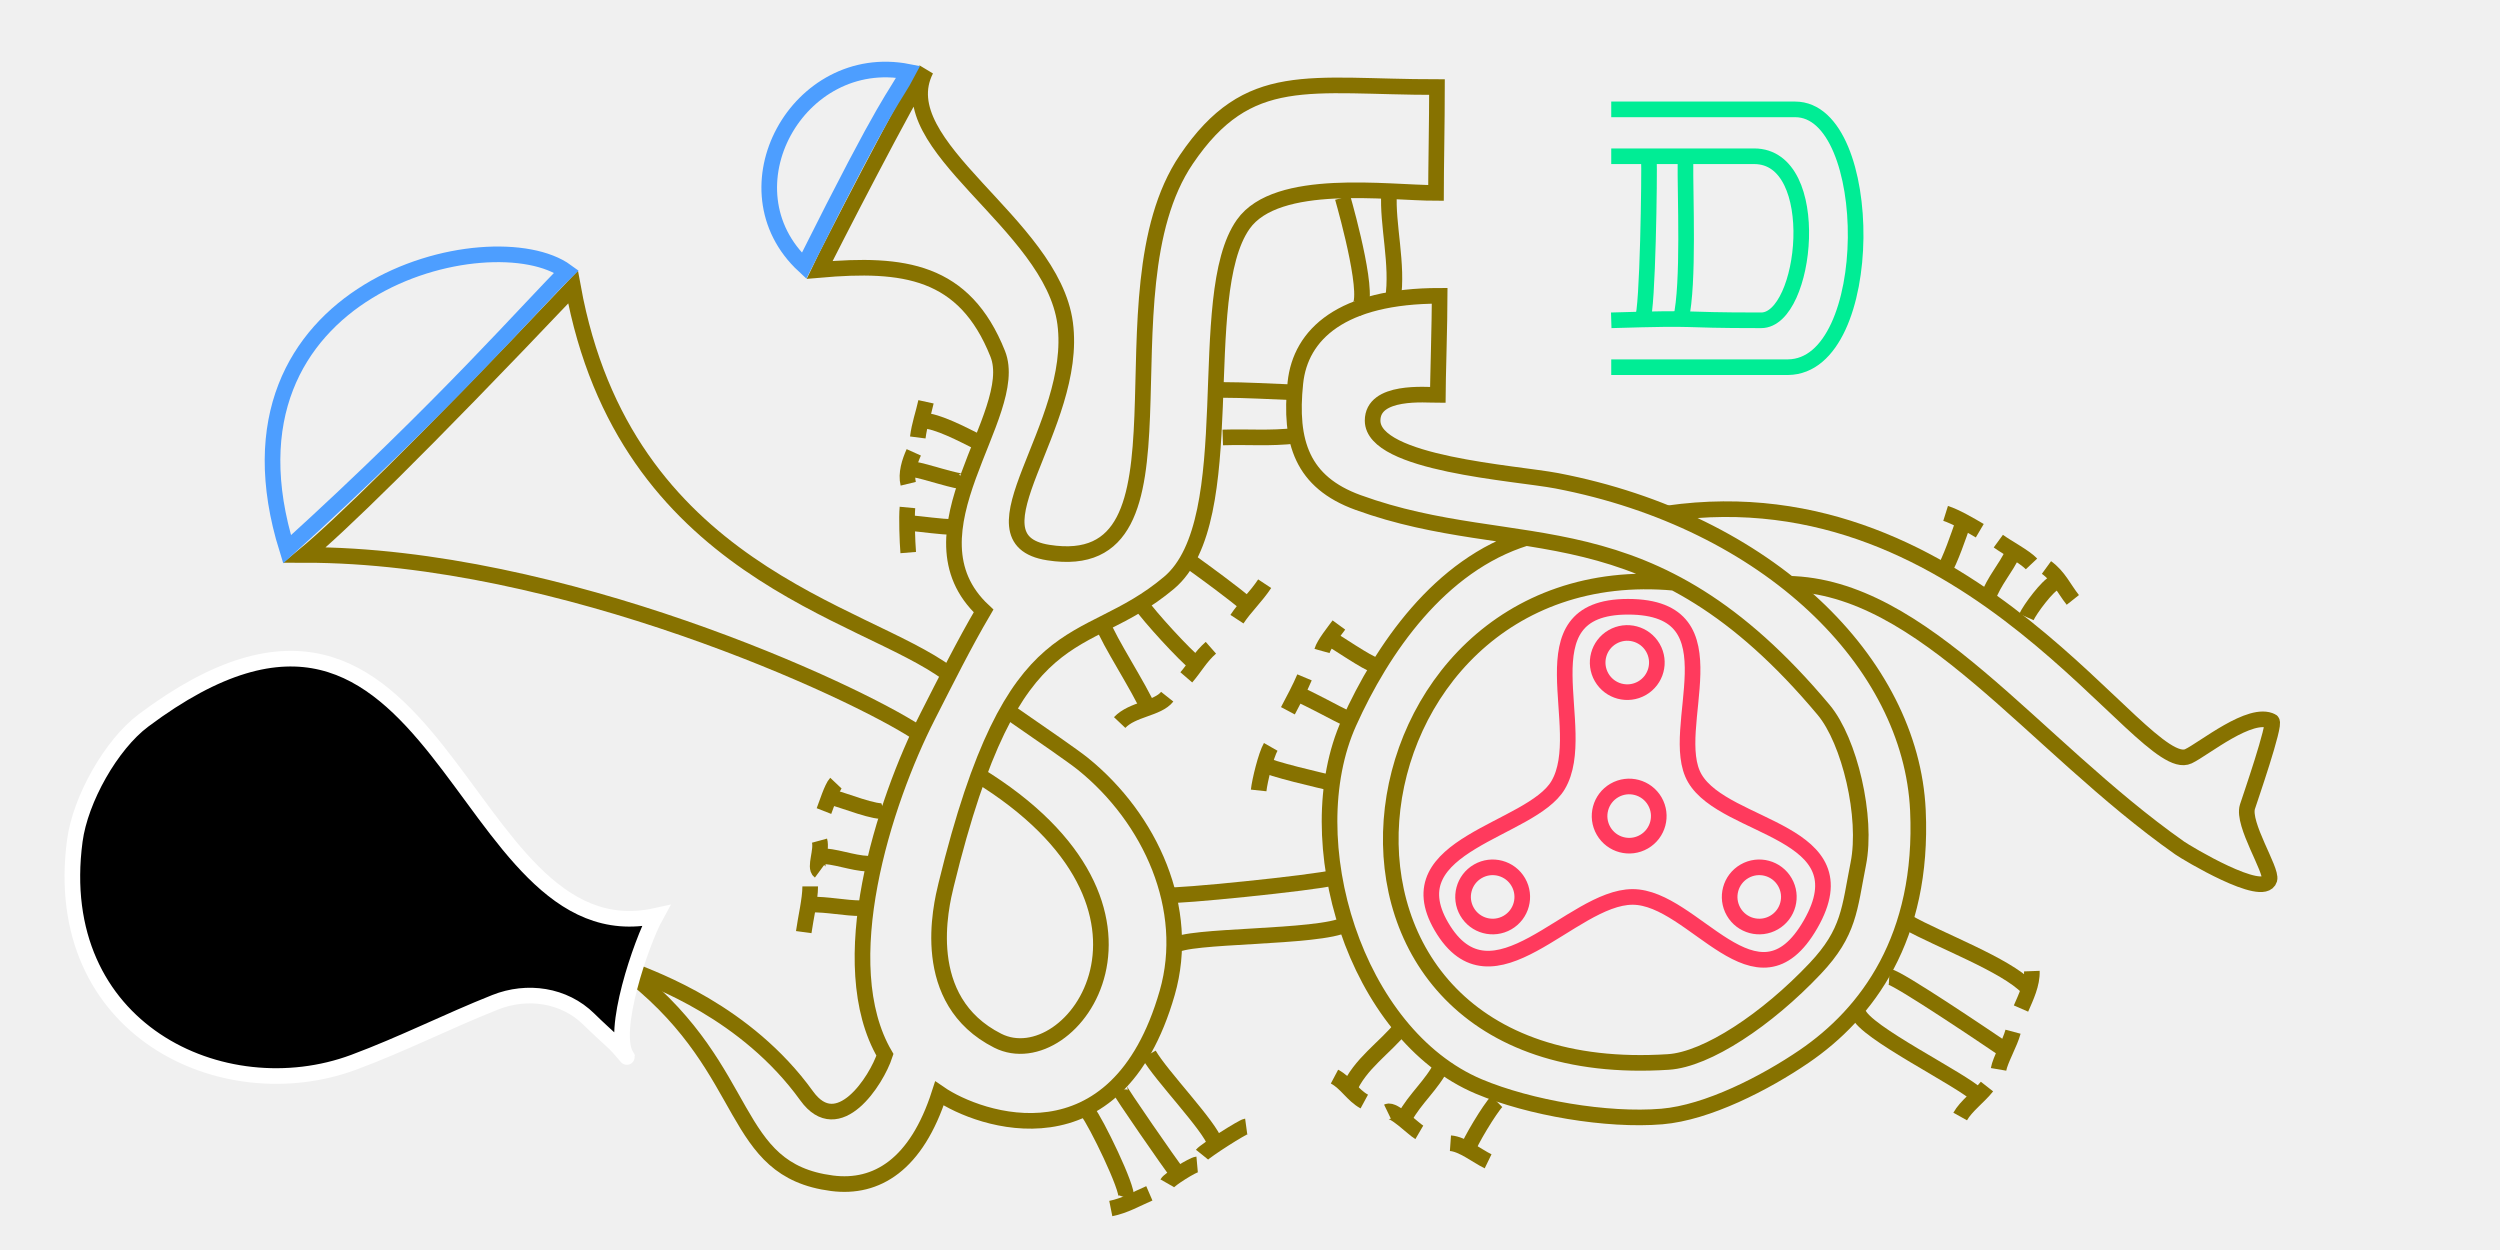
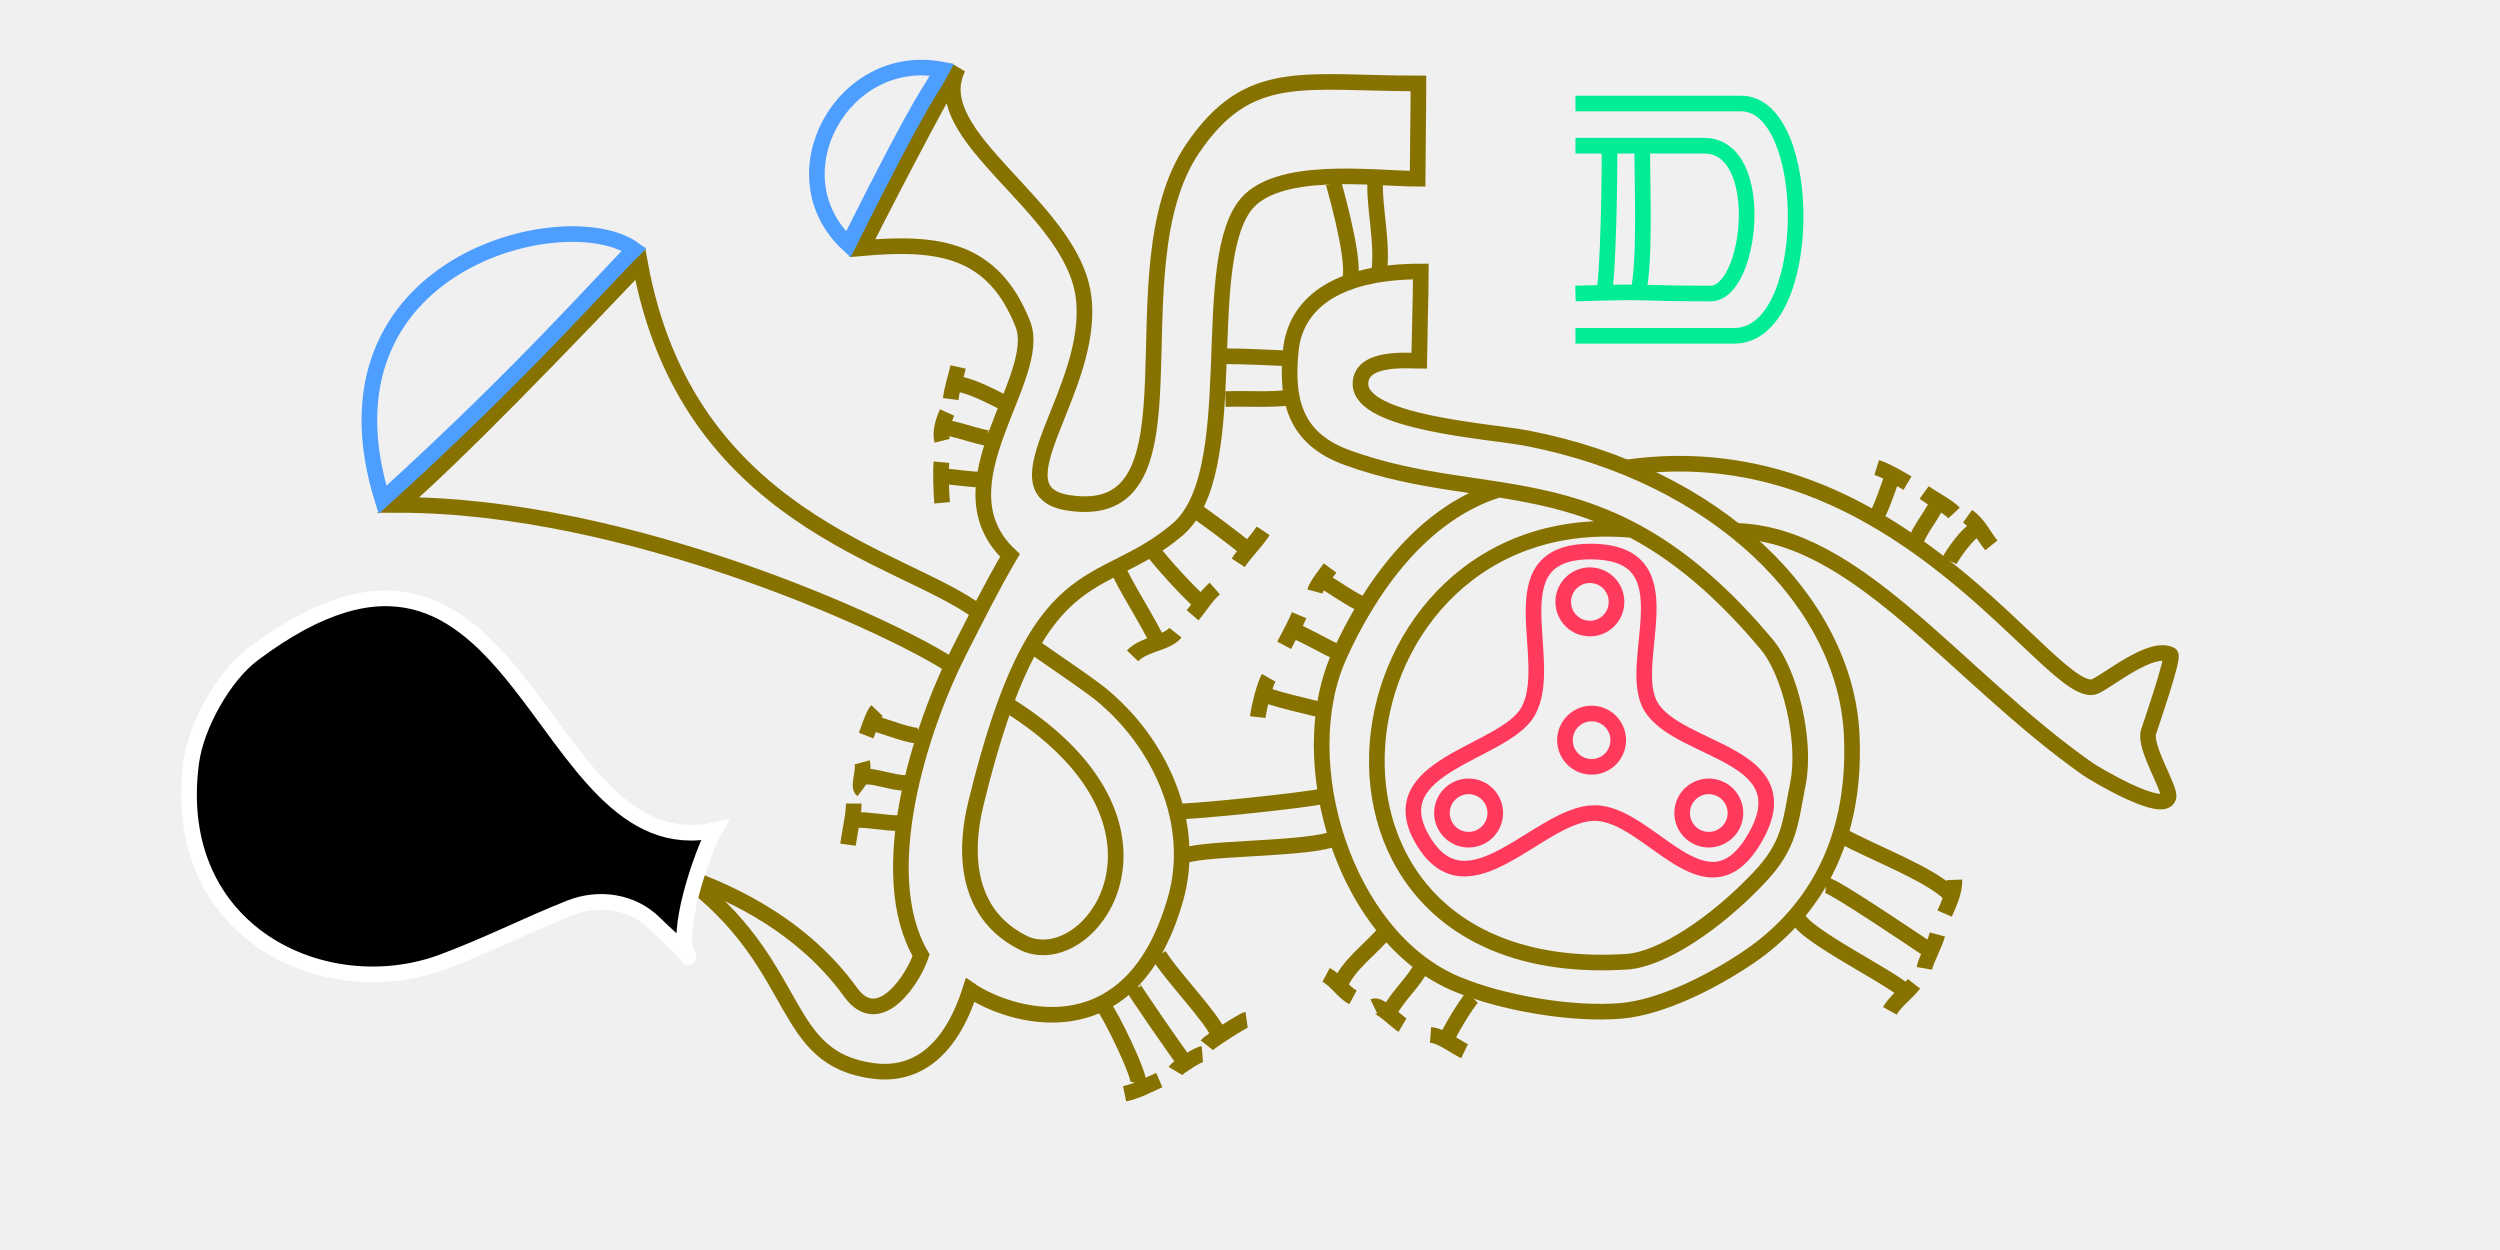
<svg xmlns="http://www.w3.org/2000/svg" viewBox="0 0 320 160">
  <g id="Layer_1">
-     <path d="M81.163 124.303 C83.656 125.367 95.486 129.488 103.254 140.272 C107.296 145.884 112.188 138.333 113.273 135.016 C106.495 123.451 113.08 102.787 118.776 91.623 C121.107 87.053 123.396 82.455 125.896 78.199 C115.221 68.266 130.799 53.046 127.709 45.289 C123.441 34.573 115.648 33.609 104.899 34.548 C105.952 32.315 116.507 11.836 118.528 8.947 C113.573 18.638 134.633 28.539 136.338 41.379 C138.087 54.546 123.259 69.014 134.182 70.729 C154.399 73.903 140.132 37.727 151.846 20.418 C159.792 8.678 167.524 11.147 183.934 11.147 C183.934 15.285 183.806 22.007 183.806 24.696 C177.647 24.696 163.439 22.625 159.137 28.705 C152.658 37.864 159.137 66.611 149.631 74.602 C138.423 84.022 129.824 77.523 121.107 113.247 C120.437 115.994 117.505 128.048 127.709 133.21 C137.254 138.039 153.158 116.283 125.098 99.137" fill="none" stroke="#877200" stroke-width="2" stroke-miterlimit="10" />
-     <path d="M117.476 93.814 C109.261 88.372 71.777 71.03 39.019 71.03 C43.256 67.531 53.335 57.835 73.347 36.746 C79.983 73.173 110.592 78.179 121.377 86.245" fill="none" stroke="#877200" stroke-width="2" stroke-miterlimit="10" />
-     <path d="M128.967 90.979 C133.449 94.073 137.428 96.818 138.614 97.776 C147.27 104.771 152.5 116.307 149.403 127.09 C142.924 149.649 125.335 143.466 120.244 139.963 C117.307 149.088 112.202 152.195 106.498 151.457 C93.354 149.756 96.4 137.309 81.163 125.031" fill="none" stroke="#877200" stroke-width="2" stroke-miterlimit="10" />
-     <path d="M214.323 74.6 C170.574 70.566 161.755 139.253 213.546 135.933 C218.484 135.617 226.167 130.508 232.344 123.973 C236.737 119.325 236.717 116.334 237.864 110.556 C239.047 104.596 236.75 94.836 233.425 90.865 C210.961 64.035 194.439 71.813 173.818 64.315 C166.687 61.721 165.007 56.614 165.808 49 C166.458 42.815 171.695 37.864 184.28 37.864 C184.28 40.885 184.036 49.298 184.036 50.554 C182.491 50.554 175.694 49.885 175.694 53.837 C175.694 59.398 194.031 60.534 199.277 61.541 C226.355 66.742 244.624 84.804 245.493 103.735 C246.241 120.034 239.006 129.712 230.916 135.232 C225.959 138.614 218.568 142.422 212.725 142.913 C205.709 143.504 195.78 141.808 189.297 139.078 C173.418 132.392 165.905 107.508 172.669 92.484 C176.907 83.069 184.28 72.293 195.342 68.86" fill="none" stroke="#877200" stroke-width="2" stroke-miterlimit="10" />
-     <path d="M213.451 65.715 C252.48 60.129 274.208 99.611 280.119 96.802 C282.112 95.854 288.081 90.911 290.785 92.328 C291.337 92.617 287.957 102.375 287.674 103.262 C286.969 105.478 290.843 111.39 290.488 112.565 C289.729 115.076 279.88 109.163 279.001 108.545 C260.145 95.282 246.235 75.004 228.825 74.715" fill="none" stroke="#877200" stroke-width="2" stroke-miterlimit="10" />
-     <path id="white" d="M83.944 117.226 C58.296 122.858 56.763 63.458 18.369 92.212 C14.221 95.319 10.283 102.323 9.578 107.603 C6.354 131.757 28.53 142.205 45.303 135.96 C51.569 133.627 57.29 130.71 63.38 128.292 C67.463 126.671 72.202 127.319 75.386 130.465 C76.451 131.517 77.581 132.529 78.678 133.549 C79.232 134.064 80.647 135.843 80.217 135.22 C78.114 132.176 82.092 120.582 83.944 117.226 Z" fill="#000000" stroke="#ffffff" stroke-width="2" stroke-miterlimit="10" />
-     <path id="blue-2" d="M36.745 70.309 C56.999 51.927 68.024 39.133 72.508 34.754 C63.014 27.833 26.263 36.602 36.745 70.309 Z" fill="none" stroke="#4d9eff" stroke-width="2" stroke-miterlimit="10" />
-     <path id="blue-1" d="M102.92 34.022 C92.337 24.195 102.13 6.425 116.253 9.187 C114.269 12.976 114.223 11.417 102.92 34.022 Z" fill="none" stroke="#4d9eff" stroke-width="2" stroke-miterlimit="10" />
+     <path d="M 88.97 112.62 C 91.22 113.58 101.88 117.29 108.88 127.01 C 112.52 132.06 116.93 125.26 117.9 122.27 C 111.8 111.85 117.73 93.24 122.86 83.18 C 124.96 79.06 127.02 74.92 129.28 71.09 C 119.66 62.14 133.69 48.42 130.91 41.44 C 127.06 31.78 120.04 30.91 110.36 31.76 C 111.31 29.75 120.82 11.3 122.64 8.69 C 118.17 17.43 137.15 26.35 138.68 37.91 C 140.26 49.78 126.9 62.81 136.74 64.36 C 154.95 67.21 142.1 34.62 152.65 19.03 C 159.81 8.45 166.78 10.68 181.56 10.68 C 181.56 14.4 181.45 20.46 181.45 22.88 C 175.9 22.88 163.1 21.02 159.22 26.5 C 153.39 34.75 159.22 60.65 150.66 67.84 C 140.56 76.33 132.81 70.48 124.96 102.66 C 124.36 105.14 121.72 116 130.91 120.65 C 139.51 125 153.84 105.4 128.56 89.95" fill="none" stroke="#877200" stroke-width="2" stroke-miterlimit="10" />
+     <path d="M 121.69 85.15 C 114.29 80.25 80.52 64.63 51.01 64.63 C 54.82 61.47 63.9 52.74 81.93 33.74 C 87.91 66.56 115.49 71.07 125.2 78.33" fill="none" stroke="#877200" stroke-width="2" stroke-miterlimit="10" />
+     <path d="M 132.04 82.6 C 136.08 85.39 139.66 87.86 140.73 88.72 C 148.53 95.02 153.24 105.42 150.45 115.13 C 144.62 135.46 128.77 129.89 124.18 126.73 C 121.54 134.95 116.94 137.75 111.8 137.08 C 99.96 135.55 102.7 124.34 88.97 113.28" fill="none" stroke="#877200" stroke-width="2" stroke-miterlimit="10" />
+     <path d="M 208.94 67.84 C 169.53 64.21 161.58 126.09 208.24 123.1 C 212.69 122.81 219.61 118.21 225.18 112.32 C 229.13 108.14 229.12 105.44 230.15 100.24 C 231.21 94.87 229.15 86.07 226.15 82.5 C 205.91 58.32 191.03 65.33 172.45 58.58 C 166.02 56.24 164.51 51.64 165.23 44.78 C 165.82 39.21 170.54 34.75 181.87 34.75 C 181.87 37.47 181.65 45.05 181.65 46.18 C 180.26 46.18 174.14 45.58 174.14 49.14 C 174.14 54.15 190.66 55.17 195.39 56.08 C 219.78 60.76 236.24 77.04 237.02 94.09 C 237.7 108.78 231.18 117.49 223.89 122.47 C 219.42 125.51 212.77 128.94 207.5 129.39 C 201.18 129.92 192.23 128.39 186.39 125.93 C 172.09 119.91 165.32 97.49 171.41 83.95 C 175.23 75.47 181.87 65.76 191.84 62.67" fill="none" stroke="#877200" stroke-width="2" stroke-miterlimit="10" />
+     <path d="M 208.16 59.84 C 243.32 54.81 262.89 90.38 268.22 87.84 C 270.01 86.99 275.39 82.54 277.83 83.81 C 278.32 84.07 275.28 92.87 275.02 93.66 C 274.39 95.66 277.88 100.99 277.56 102.05 C 276.88 104.31 268 98.98 267.21 98.42 C 250.22 86.48 237.69 68.21 222.01 67.95" fill="none" stroke="#877200" stroke-width="2" stroke-miterlimit="10" />
+     <path id="white" d="M 91.48 106.25 C 68.37 111.32 66.99 57.8 32.4 83.71 C 28.66 86.51 25.12 92.82 24.48 97.58 C 21.58 119.34 41.56 128.75 56.67 123.12 C 62.31 121.02 67.47 118.39 72.95 116.21 C 76.63 114.75 80.9 115.34 83.77 118.17 C 84.73 119.12 85.75 120.03 86.74 120.95 C 87.23 121.41 88.51 123.02 88.12 122.46 C 86.23 119.71 89.81 109.27 91.48 106.25 Z" fill="#000000" stroke="#ffffff" stroke-width="2" stroke-miterlimit="10" />
+     <path id="blue-2" d="M 48.96 63.98 C 67.2 47.42 77.14 35.89 81.18 31.94 C 72.62 25.71 39.51 33.61 48.96 63.98 Z" fill="none" stroke="#4d9eff" stroke-width="2" stroke-miterlimit="10" />
+     <path id="blue-1" d="M 108.58 31.29 C 99.04 22.43 107.86 6.42 120.59 8.91 C 118.8 12.32 118.76 10.92 108.58 31.29 Z" fill="none" stroke="#4d9eff" stroke-width="2" stroke-miterlimit="10" />
    <g id="green-move">
-       <path d="M206.239 14 C221.661 14 220.213 14 229.776 14 C240.172 14 240.34 46.887 228.862 47 C221.498 47 220.123 47 206.239 47" fill="none" stroke="#00ed95" stroke-width="2" stroke-miterlimit="10" />
-       <path d="M206.239 20 C214.294 20 216.518 20 224.529 20 C233.522 20 231.297 41 225.428 41 C213.7 41 218.716 40.628 206.239 41" fill="none" stroke="#00ed95" stroke-width="2" stroke-miterlimit="10" />
-       <path d="M215.74 20.53 C215.678 24.885 216.215 36.285 215.155 40.827" fill="none" stroke="#00ed95" stroke-width="2" stroke-miterlimit="10" />
-       <path d="M211.061 20.352 C211.152 21.969 210.916 39.892 210.232 40.819" fill="none" stroke="#00ed95" stroke-width="2" stroke-miterlimit="10" />
+       <path d="M 201.66 13.25 C 215.55 13.25 214.25 13.25 222.86 13.25 C 232.23 13.25 232.38 42.88 222.04 42.98 C 215.4 42.98 214.17 42.98 201.66 42.98" fill="none" stroke="#00ed95" stroke-width="2" stroke-miterlimit="10" />
+       <path d="M 201.66 18.65 C 208.91 18.65 210.92 18.65 218.14 18.65 C 226.24 18.65 224.23 37.57 218.95 37.57 C 208.38 37.57 212.9 37.24 201.66 37.57" fill="none" stroke="#00ed95" stroke-width="2" stroke-miterlimit="10" />
+       <path d="M 210.22 19.13 C 210.16 23.05 210.65 33.32 209.69 37.42" fill="none" stroke="#00ed95" stroke-width="2" stroke-miterlimit="10" />
+       <path d="M 206 18.97 C 206.08 20.43 205.87 36.57 205.25 37.41" fill="none" stroke="#00ed95" stroke-width="2" stroke-miterlimit="10" />
    </g>
    <g id="red-spinner">
-       <path d="M231.755 118.304 C238.698 106.221 220.825 106.253 216.942 99.634 C213.241 93.325 222.706 77.665 208.382 77.665 C194.472 77.665 203.682 93.323 199.437 100.497 C195.961 106.37 178.336 108.042 184.505 118.597 C190.988 129.691 201.109 114.807 208.968 114.807 C216.847 114.807 224.862 130.301 231.755 118.304 Z" fill="none" stroke="#ff3a5d" stroke-width="2" stroke-miterlimit="10" />
-       <path d="M192.956 118.089 C191.143 119.135 188.826 118.514 187.78 116.702 C186.733 114.889 187.354 112.572 189.167 111.526 C190.979 110.479 193.296 111.1 194.343 112.912 C195.389 114.725 194.768 117.042 192.956 118.089 Z" fill="none" stroke="#ff3a5d" stroke-width="2" stroke-miterlimit="10" />
-       <path d="M227.078 118.089 C225.266 119.135 222.949 118.514 221.902 116.702 C220.856 114.889 221.477 112.572 223.289 111.526 C225.102 110.479 227.419 111.1 228.465 112.912 C229.512 114.725 228.891 117.042 227.078 118.089 Z" fill="none" stroke="#ff3a5d" stroke-width="2" stroke-miterlimit="10" />
-       <path d="M210.184 88.089 C208.372 89.135 206.054 88.514 205.008 86.702 C203.962 84.889 204.583 82.572 206.395 81.526 C208.207 80.479 210.525 81.1 211.571 82.912 C212.617 84.725 211.996 87.042 210.184 88.089 Z" fill="none" stroke="#ff3a5d" stroke-width="2" stroke-miterlimit="10" />
+       <path d="M 224.65 107.22 C 230.9 96.33 214.8 96.36 211.3 90.4 C 207.97 84.71 216.49 70.6 203.59 70.6 C 191.06 70.6 199.35 84.71 195.53 91.17 C 192.4 96.46 176.52 97.97 182.08 107.48 C 187.92 117.48 197.04 104.07 204.12 104.07 C 211.21 104.07 218.44 118.02 224.65 107.22 Z" fill="none" stroke="#ff3a5d" stroke-width="2" stroke-miterlimit="10" />
+       <path d="M 189.69 107.02 C 188.06 107.97 185.97 107.41 185.03 105.77 C 184.08 104.14 184.64 102.05 186.28 101.11 C 187.91 100.17 190 100.73 190.94 102.36 C 191.88 103.99 191.32 106.08 189.69 107.02 Z" fill="none" stroke="#ff3a5d" stroke-width="2" stroke-miterlimit="10" />
+       <path d="M 220.43 107.02 C 218.8 107.97 216.71 107.41 215.77 105.77 C 214.83 104.14 215.39 102.05 217.02 101.11 C 218.65 100.17 220.74 100.73 221.68 102.36 C 222.62 103.99 222.07 106.08 220.43 107.02 Z" fill="none" stroke="#ff3a5d" stroke-width="2" stroke-miterlimit="10" />
+       <path d="M 205.21 80 C 203.58 80.94 201.49 80.38 200.55 78.75 C 199.61 77.11 200.17 75.02 201.8 74.08 C 203.43 73.14 205.52 73.7 206.46 75.33 C 207.4 76.96 206.84 79.05 205.21 80 Z" fill="none" stroke="#ff3a5d" stroke-width="2" stroke-miterlimit="10" />
    </g>
-     <path id="red-anchor" d="M210.429 107.74 C208.617 108.787 206.299 108.166 205.253 106.353 C204.206 104.541 204.827 102.224 206.64 101.177 C208.452 100.131 210.769 100.752 211.816 102.564 C212.862 104.376 212.241 106.694 210.429 107.74 Z" fill="none" stroke="#ff3a5d" stroke-width="2" stroke-miterlimit="10" />
-     <path id="blue-anchor-1" d="M102.697 33.881 C102.697 33.804 102.779 33.741 102.879 33.741 C102.98 33.741 103.061 33.804 103.061 33.881 C103.061 33.959 102.98 34.022 102.879 34.022 C102.779 34.022 102.697 33.959 102.697 33.881 Z" fill="none" />
-     <path id="white-anchor" d="M78.938 123.945 C78.938 123.345 79.436 122.859 80.05 122.859 C80.665 122.859 81.163 123.345 81.163 123.945 C81.163 124.545 80.665 125.031 80.05 125.031 C79.436 125.031 78.938 124.545 78.938 123.945 Z" fill="none" />
-     <path id="blue-anchor-2" d="M36.532 69.706 C36.532 69.65 36.546 69.605 36.562 69.605 C36.579 69.605 36.592 69.65 36.592 69.706 C36.592 69.762 36.579 69.807 36.562 69.807 C36.546 69.807 36.532 69.762 36.532 69.706 Z" fill="none" />
-     <path d="M177.806 24.696 C177.541 28.664 178.99 33.875 178.293 38.305" fill="none" stroke="#877200" stroke-width="2" stroke-miterlimit="10" />
-     <path d="M171.861 25.303 C172.419 27.258 175.62 38.821 173.771 39.477" fill="none" stroke="#877200" stroke-width="2" stroke-miterlimit="10" />
-     <path d="M156.514 49.913 C159.412 49.913 162.733 50.111 165.699 50.223" fill="none" stroke="#877200" stroke-width="2" stroke-miterlimit="10" />
-     <path d="M156.514 55.996 C160.017 55.887 162.354 56.16 165.942 55.771" fill="none" stroke="#877200" stroke-width="2" stroke-miterlimit="10" />
-     <path d="M149.547 114.564 C150.264 114.803 168.01 113.046 170.815 112.324" fill="none" stroke="#877200" stroke-width="2" stroke-miterlimit="10" />
-     <path d="M150.297 121.114 C151.581 119.629 168.972 120.12 172.292 118.302" fill="none" stroke="#877200" stroke-width="2" stroke-miterlimit="10" />
-     <path d="M172.809 92.174 C170.41 91.017 168.138 89.674 165.625 88.597" fill="none" stroke="#877200" stroke-width="2" stroke-miterlimit="10" />
-     <path d="M164.852 90.979 C165.536 89.69 166.423 88.028 166.977 86.702" fill="none" stroke="#877200" stroke-width="2" stroke-miterlimit="10" />
-     <path d="M176.006 85.129 C174.994 84.876 171.205 82.266 169.936 81.526" fill="none" stroke="#877200" stroke-width="2" stroke-miterlimit="10" />
-     <path d="M169.217 83.327 C169.46 82.449 170.792 80.803 171.378 80" fill="none" stroke="#877200" stroke-width="2" stroke-miterlimit="10" />
-     <path d="M170.507 100.244 C169.244 99.942 162.365 98.373 161.665 97.776" fill="none" stroke="#877200" stroke-width="2" stroke-miterlimit="10" />
-     <path d="M162.652 95.6 C162.04 96.671 161.242 99.92 161.107 101.177" fill="none" stroke="#877200" stroke-width="2" stroke-miterlimit="10" />
-     <path d="M241.821 125.031 C242.883 125.092 254.763 133.132 256.464 134.284" fill="none" stroke="#877200" stroke-width="2" stroke-miterlimit="10" />
-     <path d="M244.23 118.089 C248.183 120.313 256.753 123.505 259.522 126.407" fill="none" stroke="#877200" stroke-width="2" stroke-miterlimit="10" />
-     <path d="M237.864 129.658 C238.577 132.096 251.135 138.181 253.22 140.272" fill="none" stroke="#877200" stroke-width="2" stroke-miterlimit="10" />
-     <path d="M260.078 124.303 C260.14 125.928 259.322 127.64 258.688 129.094" fill="none" stroke="#877200" stroke-width="2" stroke-miterlimit="10" />
-     <path d="M257.669 132.06 C257.27 133.555 256.019 135.687 255.815 136.879" fill="none" stroke="#877200" stroke-width="2" stroke-miterlimit="10" />
-     <path d="M254.332 139.078 C253.334 140.353 251.648 141.577 250.903 142.913" fill="none" stroke="#877200" stroke-width="2" stroke-miterlimit="10" />
-     <path d="M179.382 131.497 C177.318 134.083 173.998 136.214 172.669 139.474" fill="none" stroke="#877200" stroke-width="2" stroke-miterlimit="10" />
-     <path d="M184.53 136.367 C183.308 138.843 181.092 140.644 179.819 143.03" fill="none" stroke="#877200" stroke-width="2" stroke-miterlimit="10" />
-     <path d="M191.589 140.996 C190.75 141.83 188.069 146.238 187.78 147.352" fill="none" stroke="#877200" stroke-width="2" stroke-miterlimit="10" />
-     <path d="M170.815 137.806 C172.343 138.616 173.126 140.182 174.629 140.996" fill="none" stroke="#877200" stroke-width="2" stroke-miterlimit="10" />
-     <path d="M177.594 142.286 C178.38 141.905 180.859 144.468 181.672 144.942" fill="none" stroke="#877200" stroke-width="2" stroke-miterlimit="10" />
-     <path d="M185.657 146.332 C187.208 146.443 189.04 147.951 190.477 148.649" fill="none" stroke="#877200" stroke-width="2" stroke-miterlimit="10" />
-     <path d="M111.121 110.556 C109.047 110.481 106.792 109.518 104.899 109.58" fill="none" stroke="#877200" stroke-width="2" stroke-miterlimit="10" />
-     <path d="M110.286 116.253 C108.092 116.253 105.904 115.727 103.706 115.79" fill="none" stroke="#877200" stroke-width="2" stroke-miterlimit="10" />
-     <path d="M113.273 103.735 C112.356 104.226 107.78 102.338 106.498 102.073" fill="none" stroke="#877200" stroke-width="2" stroke-miterlimit="10" />
-     <path d="M106.996 100.244 C106.479 100.791 105.792 102.991 105.467 103.816" fill="none" stroke="#877200" stroke-width="2" stroke-miterlimit="10" />
-     <path d="M104.899 107.603 C105.244 108.864 104.219 111.026 104.899 111.526" fill="none" stroke="#877200" stroke-width="2" stroke-miterlimit="10" />
-     <path d="M103.706 113.455 C103.706 115.149 103.124 117.508 102.879 119.311" fill="none" stroke="#877200" stroke-width="2" stroke-miterlimit="10" />
-     <path d="M123.336 61.541 C122.856 61.863 118.215 60.203 116.963 60.1" fill="none" stroke="#877200" stroke-width="2" stroke-miterlimit="10" />
-     <path d="M122.237 67.485 C120.111 67.404 118.327 67.111 116.253 66.93" fill="none" stroke="#877200" stroke-width="2" stroke-miterlimit="10" />
-     <path d="M125.098 56.534 C123.393 55.685 119.922 53.829 118.101 53.837" fill="none" stroke="#877200" stroke-width="2" stroke-miterlimit="10" />
-     <path d="M118.528 51.432 C118.167 53.082 117.696 54.275 117.476 55.996" fill="none" stroke="#877200" stroke-width="2" stroke-miterlimit="10" />
-     <path d="M116.963 57.9 C116.42 59.109 115.937 60.619 116.253 61.922" fill="none" stroke="#877200" stroke-width="2" stroke-miterlimit="10" />
-     <path d="M116.153 64.957 C116.031 66.257 116.139 69.354 116.253 70.729" fill="none" stroke="#877200" stroke-width="2" stroke-miterlimit="10" />
-     <path d="M251.275 66.93 C250.757 68.449 249.609 71.791 248.812 73.052" fill="none" stroke="#877200" stroke-width="2" stroke-miterlimit="10" />
-     <path d="M257.669 70.729 C256.71 72.842 255.289 74.211 254.404 76.622" fill="none" stroke="#877200" stroke-width="2" stroke-miterlimit="10" />
-     <path d="M263.027 74.6 C262.151 74.861 259.821 77.99 259.385 78.979" fill="none" stroke="#877200" stroke-width="2" stroke-miterlimit="10" />
-     <path d="M249.038 65.715 C250.322 66.118 252.204 67.223 253.411 67.933" fill="none" stroke="#877200" stroke-width="2" stroke-miterlimit="10" />
-     <path d="M255.785 69.266 C256.957 70.119 259.164 71.261 260.032 72.181" fill="none" stroke="#877200" stroke-width="2" stroke-miterlimit="10" />
-     <path d="M261.948 72.639 C263.546 73.801 264.148 75.308 265.321 76.789" fill="none" stroke="#877200" stroke-width="2" stroke-miterlimit="10" />
-     <path d="M145.965 77.246 C147.136 78.948 151.541 83.768 153.232 85.129" fill="none" stroke="#877200" stroke-width="2" stroke-miterlimit="10" />
-     <path d="M141.156 79.851 C141.933 82.09 145.775 87.89 147.115 90.979" fill="none" stroke="#877200" stroke-width="2" stroke-miterlimit="10" />
-     <path d="M152.022 71.641 C154.947 73.751 157.191 75.39 160 77.665" fill="none" stroke="#877200" stroke-width="2" stroke-miterlimit="10" />
-     <path d="M161.879 74.715 C160.771 76.392 159.341 77.708 158.329 79.255" fill="none" stroke="#877200" stroke-width="2" stroke-miterlimit="10" />
-     <path d="M154.993 82.912 C153.643 84.099 152.988 85.374 151.846 86.702" fill="none" stroke="#877200" stroke-width="2" stroke-miterlimit="10" />
-     <path d="M149.403 89.178 C148.173 90.73 144.962 90.746 143.316 92.484" fill="none" stroke="#877200" stroke-width="2" stroke-miterlimit="10" />
-     <path d="M143.316 139.401 C143.299 139.669 149.846 149.08 150.8 150.338" fill="none" stroke="#877200" stroke-width="2" stroke-miterlimit="10" />
-     <path d="M139.215 142.286 C140.224 143.496 144.489 152.219 144.136 153.303" fill="none" stroke="#877200" stroke-width="2" stroke-miterlimit="10" />
-     <path d="M147.058 134.965 C148.536 137.609 154.928 144.204 155.526 146.332" fill="none" stroke="#877200" stroke-width="2" stroke-miterlimit="10" />
-     <path d="M153.858 147.795 C154.278 147.273 159.05 144.237 159.511 144.174" fill="none" stroke="#877200" stroke-width="2" stroke-miterlimit="10" />
-     <path d="M149.403 151.457 C149.688 150.958 152.668 149.091 153.232 149.04" fill="none" stroke="#877200" stroke-width="2" stroke-miterlimit="10" />
-     <path d="M142.181 154.693 C143.996 154.33 145.458 153.462 147.115 152.747" fill="none" stroke="#877200" stroke-width="2" stroke-miterlimit="10" />
+     <path id="red-anchor" d="M 205.43 97.7 C 203.8 98.64 201.71 98.08 200.77 96.45 C 199.83 94.82 200.39 92.73 202.02 91.79 C 203.65 90.84 205.74 91.4 206.68 93.04 C 207.62 94.67 207.06 96.76 205.43 97.7 Z" fill="none" stroke="#ff3a5d" stroke-width="2" stroke-miterlimit="10" />
+     <path id="blue-anchor-1" d="M 108.37 31.16 C 108.37 31.09 108.45 31.03 108.54 31.03 C 108.63 31.03 108.7 31.09 108.7 31.16 C 108.7 31.23 108.63 31.29 108.54 31.29 C 108.45 31.29 108.37 31.23 108.37 31.16 Z" fill="none" />
+     <path id="white-anchor" d="M 86.97 112.3 C 86.97 111.76 87.42 111.32 87.97 111.32 C 88.53 111.32 88.97 111.76 88.97 112.3 C 88.97 112.84 88.53 113.28 87.97 113.28 C 87.42 113.28 86.97 112.84 86.97 112.3 Z" fill="none" />
+     <path id="blue-anchor-2" d="M 48.77 63.43 C 48.77 63.38 48.78 63.34 48.79 63.34 C 48.81 63.34 48.82 63.38 48.82 63.43 C 48.82 63.48 48.81 63.52 48.79 63.52 C 48.78 63.52 48.77 63.48 48.77 63.43 Z" fill="none" />
+     <path d="M 176.04 22.88 C 175.8 26.46 177.11 31.15 176.48 35.14" fill="none" stroke="#877200" stroke-width="2" stroke-miterlimit="10" />
+     <path d="M 170.69 23.43 C 171.19 25.19 174.07 35.61 172.41 36.2" fill="none" stroke="#877200" stroke-width="2" stroke-miterlimit="10" />
+     <path d="M 156.86 45.6 C 159.47 45.6 162.46 45.78 165.13 45.88" fill="none" stroke="#877200" stroke-width="2" stroke-miterlimit="10" />
+     <path d="M 156.86 51.08 C 160.02 50.98 162.12 51.23 165.35 50.88" fill="none" stroke="#877200" stroke-width="2" stroke-miterlimit="10" />
+     <path d="M 150.58 103.85 C 151.23 104.06 167.22 102.48 169.74 101.83" fill="none" stroke="#877200" stroke-width="2" stroke-miterlimit="10" />
+     <path d="M 151.26 109.75 C 152.42 108.41 168.08 108.85 171.07 107.21" fill="none" stroke="#877200" stroke-width="2" stroke-miterlimit="10" />
+     <path d="M 171.54 83.68 C 169.38 82.63 167.33 81.42 165.07 80.45" fill="none" stroke="#877200" stroke-width="2" stroke-miterlimit="10" />
+     <path d="M 164.37 82.6 C 164.99 81.44 165.79 79.94 166.29 78.75" fill="none" stroke="#877200" stroke-width="2" stroke-miterlimit="10" />
+     <path d="M 174.42 77.33 C 173.51 77.1 170.09 74.75 168.95 74.08" fill="none" stroke="#877200" stroke-width="2" stroke-miterlimit="10" />
+     <path d="M 168.3 75.71 C 168.52 74.91 169.72 73.43 170.25 72.71" fill="none" stroke="#877200" stroke-width="2" stroke-miterlimit="10" />
+     <path d="M 169.47 90.95 C 168.33 90.67 162.13 89.26 161.5 88.72" fill="none" stroke="#877200" stroke-width="2" stroke-miterlimit="10" />
+     <path d="M 162.39 86.76 C 161.84 87.73 161.12 90.65 161 91.79" fill="none" stroke="#877200" stroke-width="2" stroke-miterlimit="10" />
+     <path d="M 233.71 113.28 C 234.67 113.33 245.37 120.58 246.91 121.61" fill="none" stroke="#877200" stroke-width="2" stroke-miterlimit="10" />
+     <path d="M 235.88 107.02 C 239.45 109.03 247.17 111.9 249.66 114.52" fill="none" stroke="#877200" stroke-width="2" stroke-miterlimit="10" />
+     <path d="M 230.15 117.45 C 230.79 119.64 242.11 125.12 243.98 127.01" fill="none" stroke="#877200" stroke-width="2" stroke-miterlimit="10" />
+     <path d="M 250.16 112.62 C 250.22 114.09 249.48 115.63 248.91 116.94" fill="none" stroke="#877200" stroke-width="2" stroke-miterlimit="10" />
+     <path d="M 247.99 119.61 C 247.63 120.96 246.51 122.88 246.32 123.95" fill="none" stroke="#877200" stroke-width="2" stroke-miterlimit="10" />
+     <path d="M 244.99 125.93 C 244.09 127.08 242.57 128.18 241.9 129.39" fill="none" stroke="#877200" stroke-width="2" stroke-miterlimit="10" />
+     <path d="M 177.46 119.1 C 175.6 121.43 172.61 123.35 171.41 126.29" fill="none" stroke="#877200" stroke-width="2" stroke-miterlimit="10" />
+     <path d="M 182.1 123.49 C 181 125.72 179 127.34 177.86 129.49" fill="none" stroke="#877200" stroke-width="2" stroke-miterlimit="10" />
+     <path d="M 188.46 127.66 C 187.7 128.41 185.29 132.38 185.03 133.39" fill="none" stroke="#877200" stroke-width="2" stroke-miterlimit="10" />
+     <path d="M 169.74 124.79 C 171.12 125.52 171.83 126.93 173.18 127.66" fill="none" stroke="#877200" stroke-width="2" stroke-miterlimit="10" />
+     <path d="M 175.85 128.82 C 176.56 128.48 178.79 130.79 179.52 131.22" fill="none" stroke="#877200" stroke-width="2" stroke-miterlimit="10" />
+     <path d="M 183.11 132.47 C 184.51 132.57 186.16 133.93 187.46 134.55" fill="none" stroke="#877200" stroke-width="2" stroke-miterlimit="10" />
+     <path d="M 115.96 100.24 C 114.1 100.17 112.06 99.3 110.36 99.36" fill="none" stroke="#877200" stroke-width="2" stroke-miterlimit="10" />
+     <path d="M 115.21 105.37 C 113.24 105.37 111.26 104.89 109.28 104.95" fill="none" stroke="#877200" stroke-width="2" stroke-miterlimit="10" />
+     <path d="M 117.9 94.09 C 117.08 94.53 112.95 92.83 111.8 92.59" fill="none" stroke="#877200" stroke-width="2" stroke-miterlimit="10" />
+     <path d="M 112.25 90.95 C 111.78 91.44 111.16 93.42 110.87 94.16" fill="none" stroke="#877200" stroke-width="2" stroke-miterlimit="10" />
+     <path d="M 110.36 97.58 C 110.67 98.71 109.75 100.66 110.36 101.11" fill="none" stroke="#877200" stroke-width="2" stroke-miterlimit="10" />
+     <path d="M 109.28 102.85 C 109.28 104.37 108.76 106.5 108.54 108.12" fill="none" stroke="#877200" stroke-width="2" stroke-miterlimit="10" />
+     <path d="M 126.97 56.08 C 126.54 56.37 122.36 54.87 121.23 54.78" fill="none" stroke="#877200" stroke-width="2" stroke-miterlimit="10" />
+     <path d="M 125.98 61.43 C 124.06 61.36 122.46 61.1 120.59 60.93" fill="none" stroke="#877200" stroke-width="2" stroke-miterlimit="10" />
+     <path d="M 128.56 51.57 C 127.02 50.8 123.89 49.13 122.25 49.14" fill="none" stroke="#877200" stroke-width="2" stroke-miterlimit="10" />
+     <path d="M 122.64 46.97 C 122.31 48.46 121.89 49.53 121.69 51.08" fill="none" stroke="#877200" stroke-width="2" stroke-miterlimit="10" />
+     <path d="M 121.23 52.8 C 120.74 53.89 120.3 55.25 120.59 56.42" fill="none" stroke="#877200" stroke-width="2" stroke-miterlimit="10" />
+     <path d="M 120.5 59.16 C 120.39 60.33 120.48 63.12 120.59 64.36" fill="none" stroke="#877200" stroke-width="2" stroke-miterlimit="10" />
+     <path d="M 242.23 60.93 C 241.76 62.3 240.73 65.31 240.01 66.45" fill="none" stroke="#877200" stroke-width="2" stroke-miterlimit="10" />
+     <path d="M 247.99 64.36 C 247.13 66.26 245.85 67.49 245.05 69.66" fill="none" stroke="#877200" stroke-width="2" stroke-miterlimit="10" />
+     <path d="M 252.82 67.84 C 252.03 68.08 249.93 70.9 249.54 71.79" fill="none" stroke="#877200" stroke-width="2" stroke-miterlimit="10" />
+     <path d="M 240.22 59.84 C 241.37 60.2 243.07 61.2 244.16 61.84" fill="none" stroke="#877200" stroke-width="2" stroke-miterlimit="10" />
+     <path d="M 246.29 63.04 C 247.35 63.81 249.34 64.83 250.12 65.66" fill="none" stroke="#877200" stroke-width="2" stroke-miterlimit="10" />
+     <path d="M 251.85 66.08 C 253.29 67.12 253.83 68.48 254.89 69.81" fill="none" stroke="#877200" stroke-width="2" stroke-miterlimit="10" />
+     <path d="M 147.36 70.23 C 148.41 71.76 152.38 76.1 153.9 77.33" fill="none" stroke="#877200" stroke-width="2" stroke-miterlimit="10" />
+     <path d="M 143.02 72.57 C 143.72 74.59 147.18 79.82 148.39 82.6" fill="none" stroke="#877200" stroke-width="2" stroke-miterlimit="10" />
+     <path d="M 152.81 65.18 C 155.45 67.08 157.47 68.55 160 70.6" fill="none" stroke="#877200" stroke-width="2" stroke-miterlimit="10" />
+     <path d="M 161.69 67.95 C 160.69 69.46 159.41 70.64 158.49 72.04" fill="none" stroke="#877200" stroke-width="2" stroke-miterlimit="10" />
+     <path d="M 155.49 75.33 C 154.27 76.4 153.68 77.55 152.65 78.75" fill="none" stroke="#877200" stroke-width="2" stroke-miterlimit="10" />
+     <path d="M 150.45 80.98 C 149.34 82.37 146.45 82.39 144.97 83.95" fill="none" stroke="#877200" stroke-width="2" stroke-miterlimit="10" />
+     <path d="M 144.97 126.22 C 144.95 126.46 150.85 134.94 151.71 136.08" fill="none" stroke="#877200" stroke-width="2" stroke-miterlimit="10" />
+     <path d="M 141.27 128.82 C 142.18 129.91 146.03 137.77 145.71 138.75" fill="none" stroke="#877200" stroke-width="2" stroke-miterlimit="10" />
+     <path d="M 148.34 122.23 C 149.67 124.61 155.43 130.55 155.97 132.47" fill="none" stroke="#877200" stroke-width="2" stroke-miterlimit="10" />
+     <path d="M 154.47 133.79 C 154.84 133.32 159.14 130.58 159.56 130.52" fill="none" stroke="#877200" stroke-width="2" stroke-miterlimit="10" />
+     <path d="M 150.45 137.08 C 150.71 136.64 153.39 134.95 153.9 134.91" fill="none" stroke="#877200" stroke-width="2" stroke-miterlimit="10" />
+     <path d="M 143.95 140 C 145.58 139.67 146.9 138.89 148.39 138.25" fill="none" stroke="#877200" stroke-width="2" stroke-miterlimit="10" />
  </g>
</svg>
